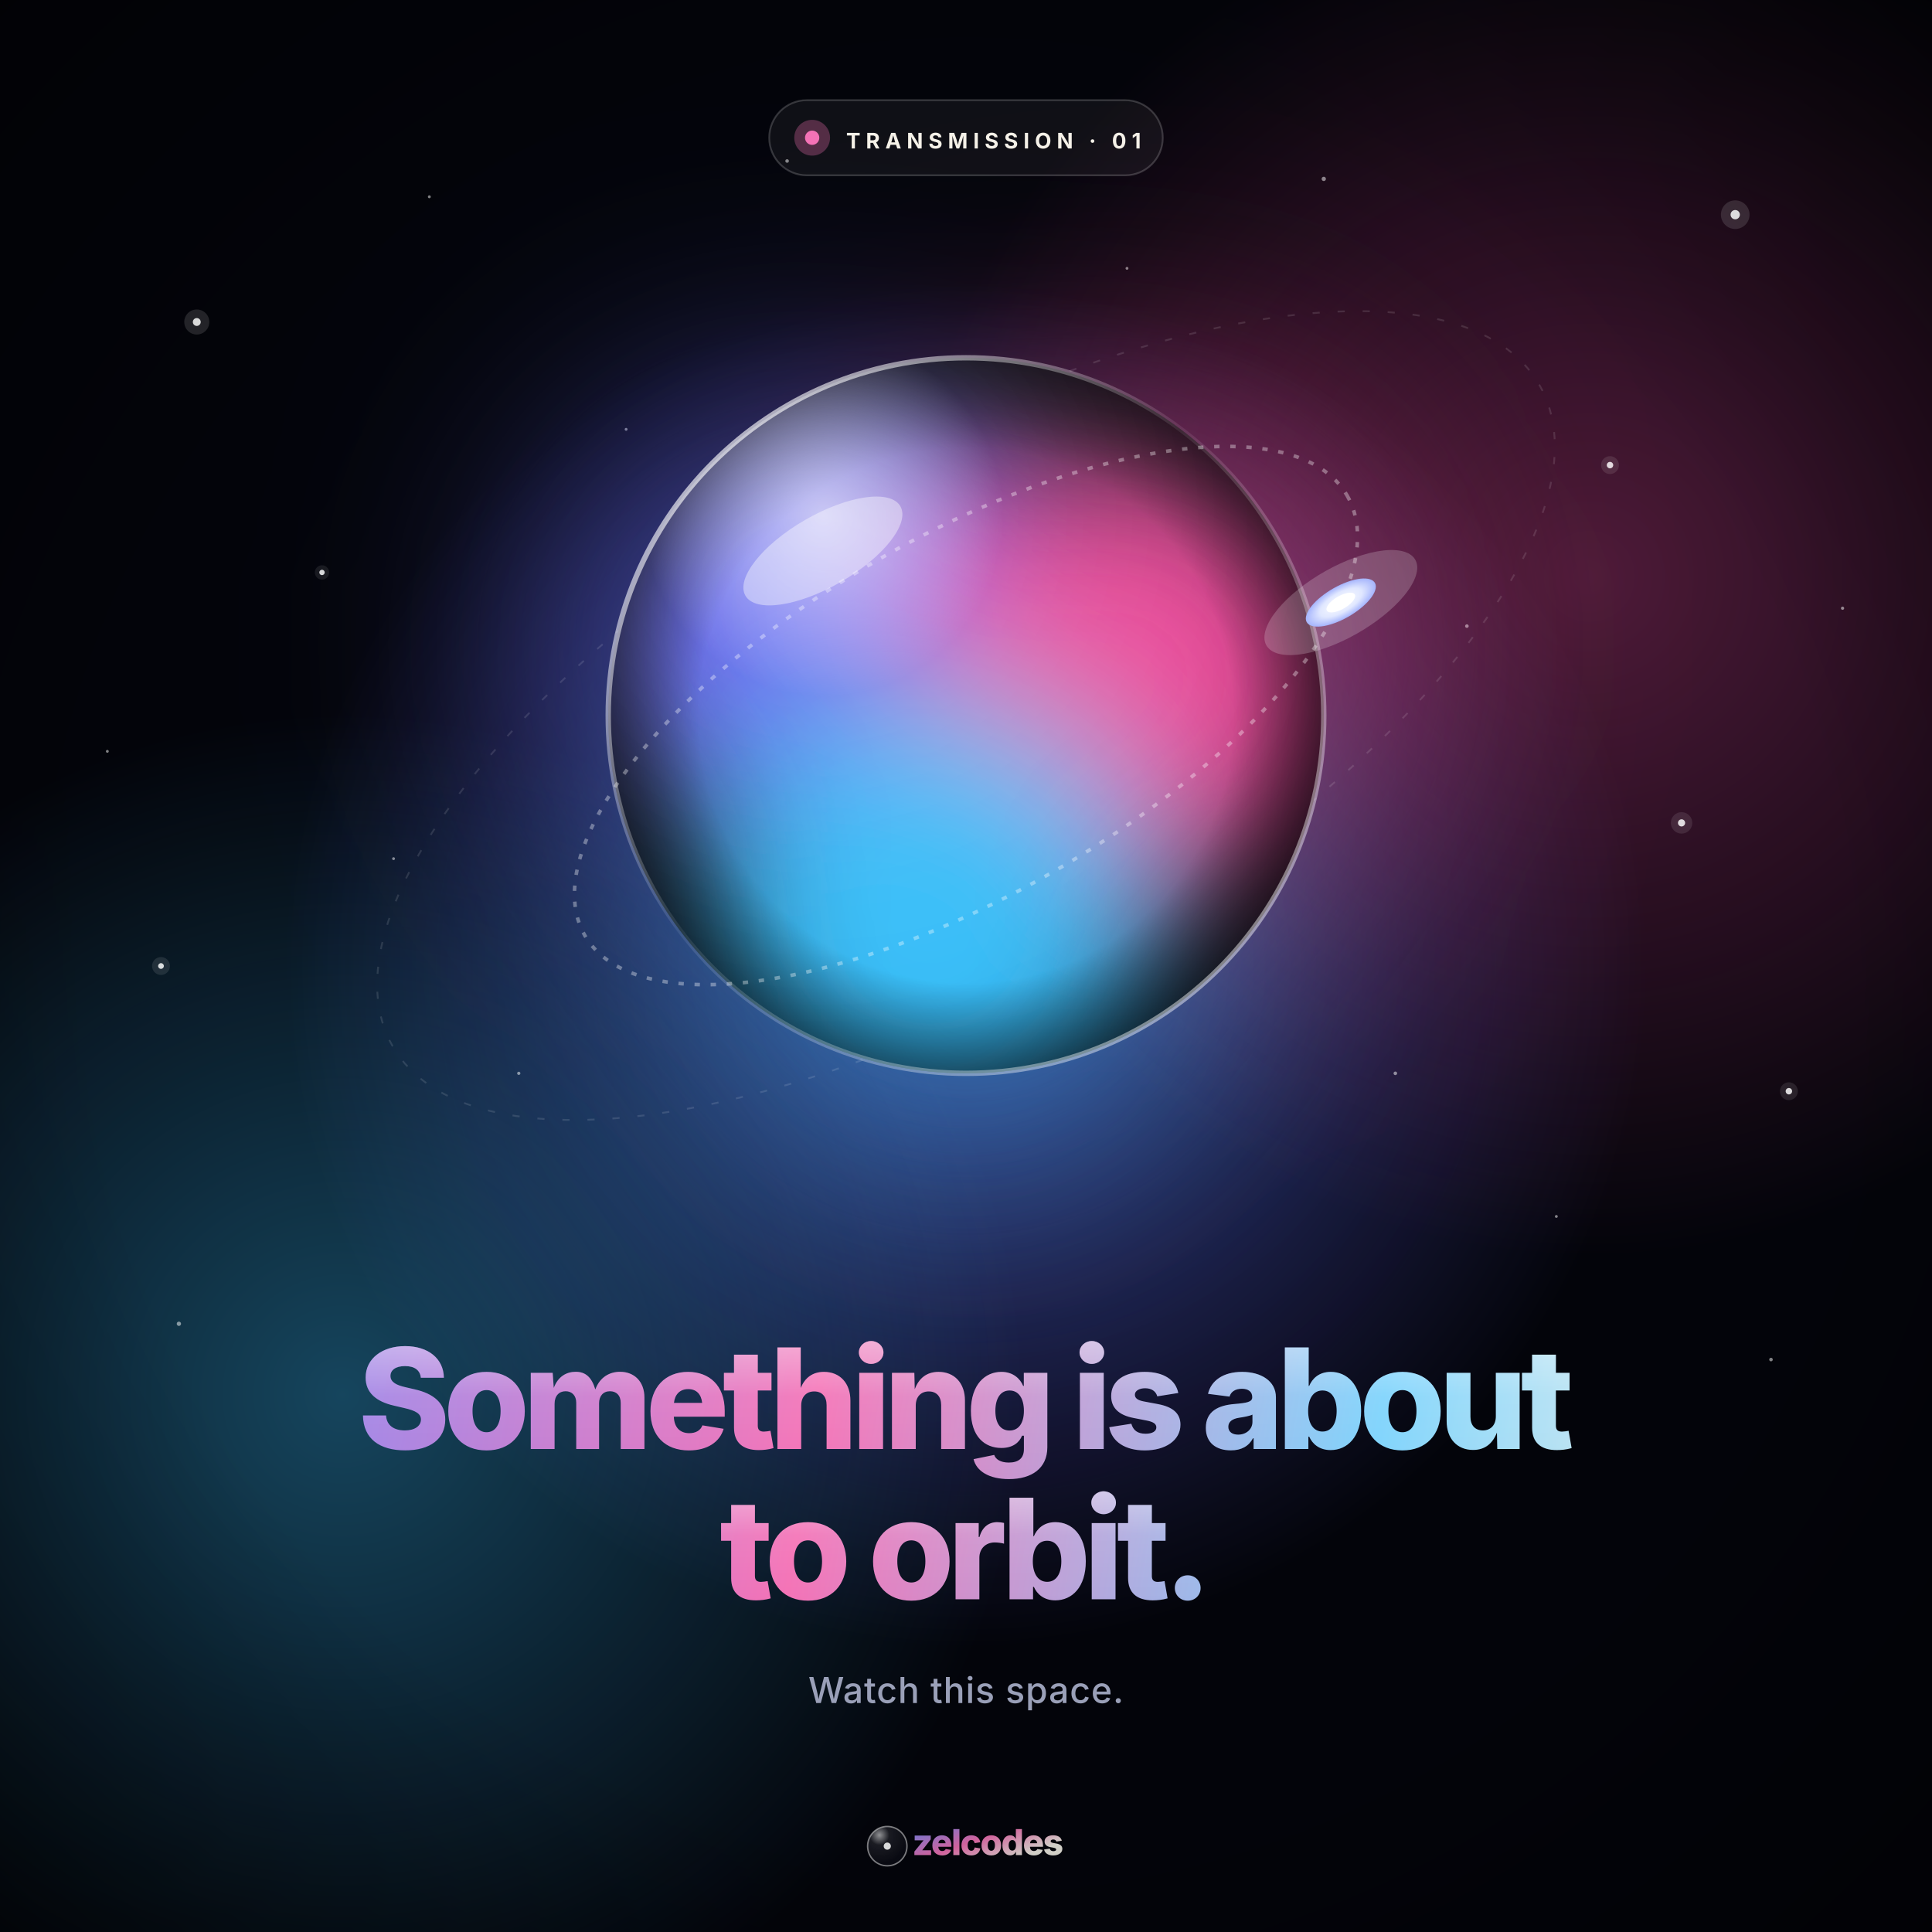
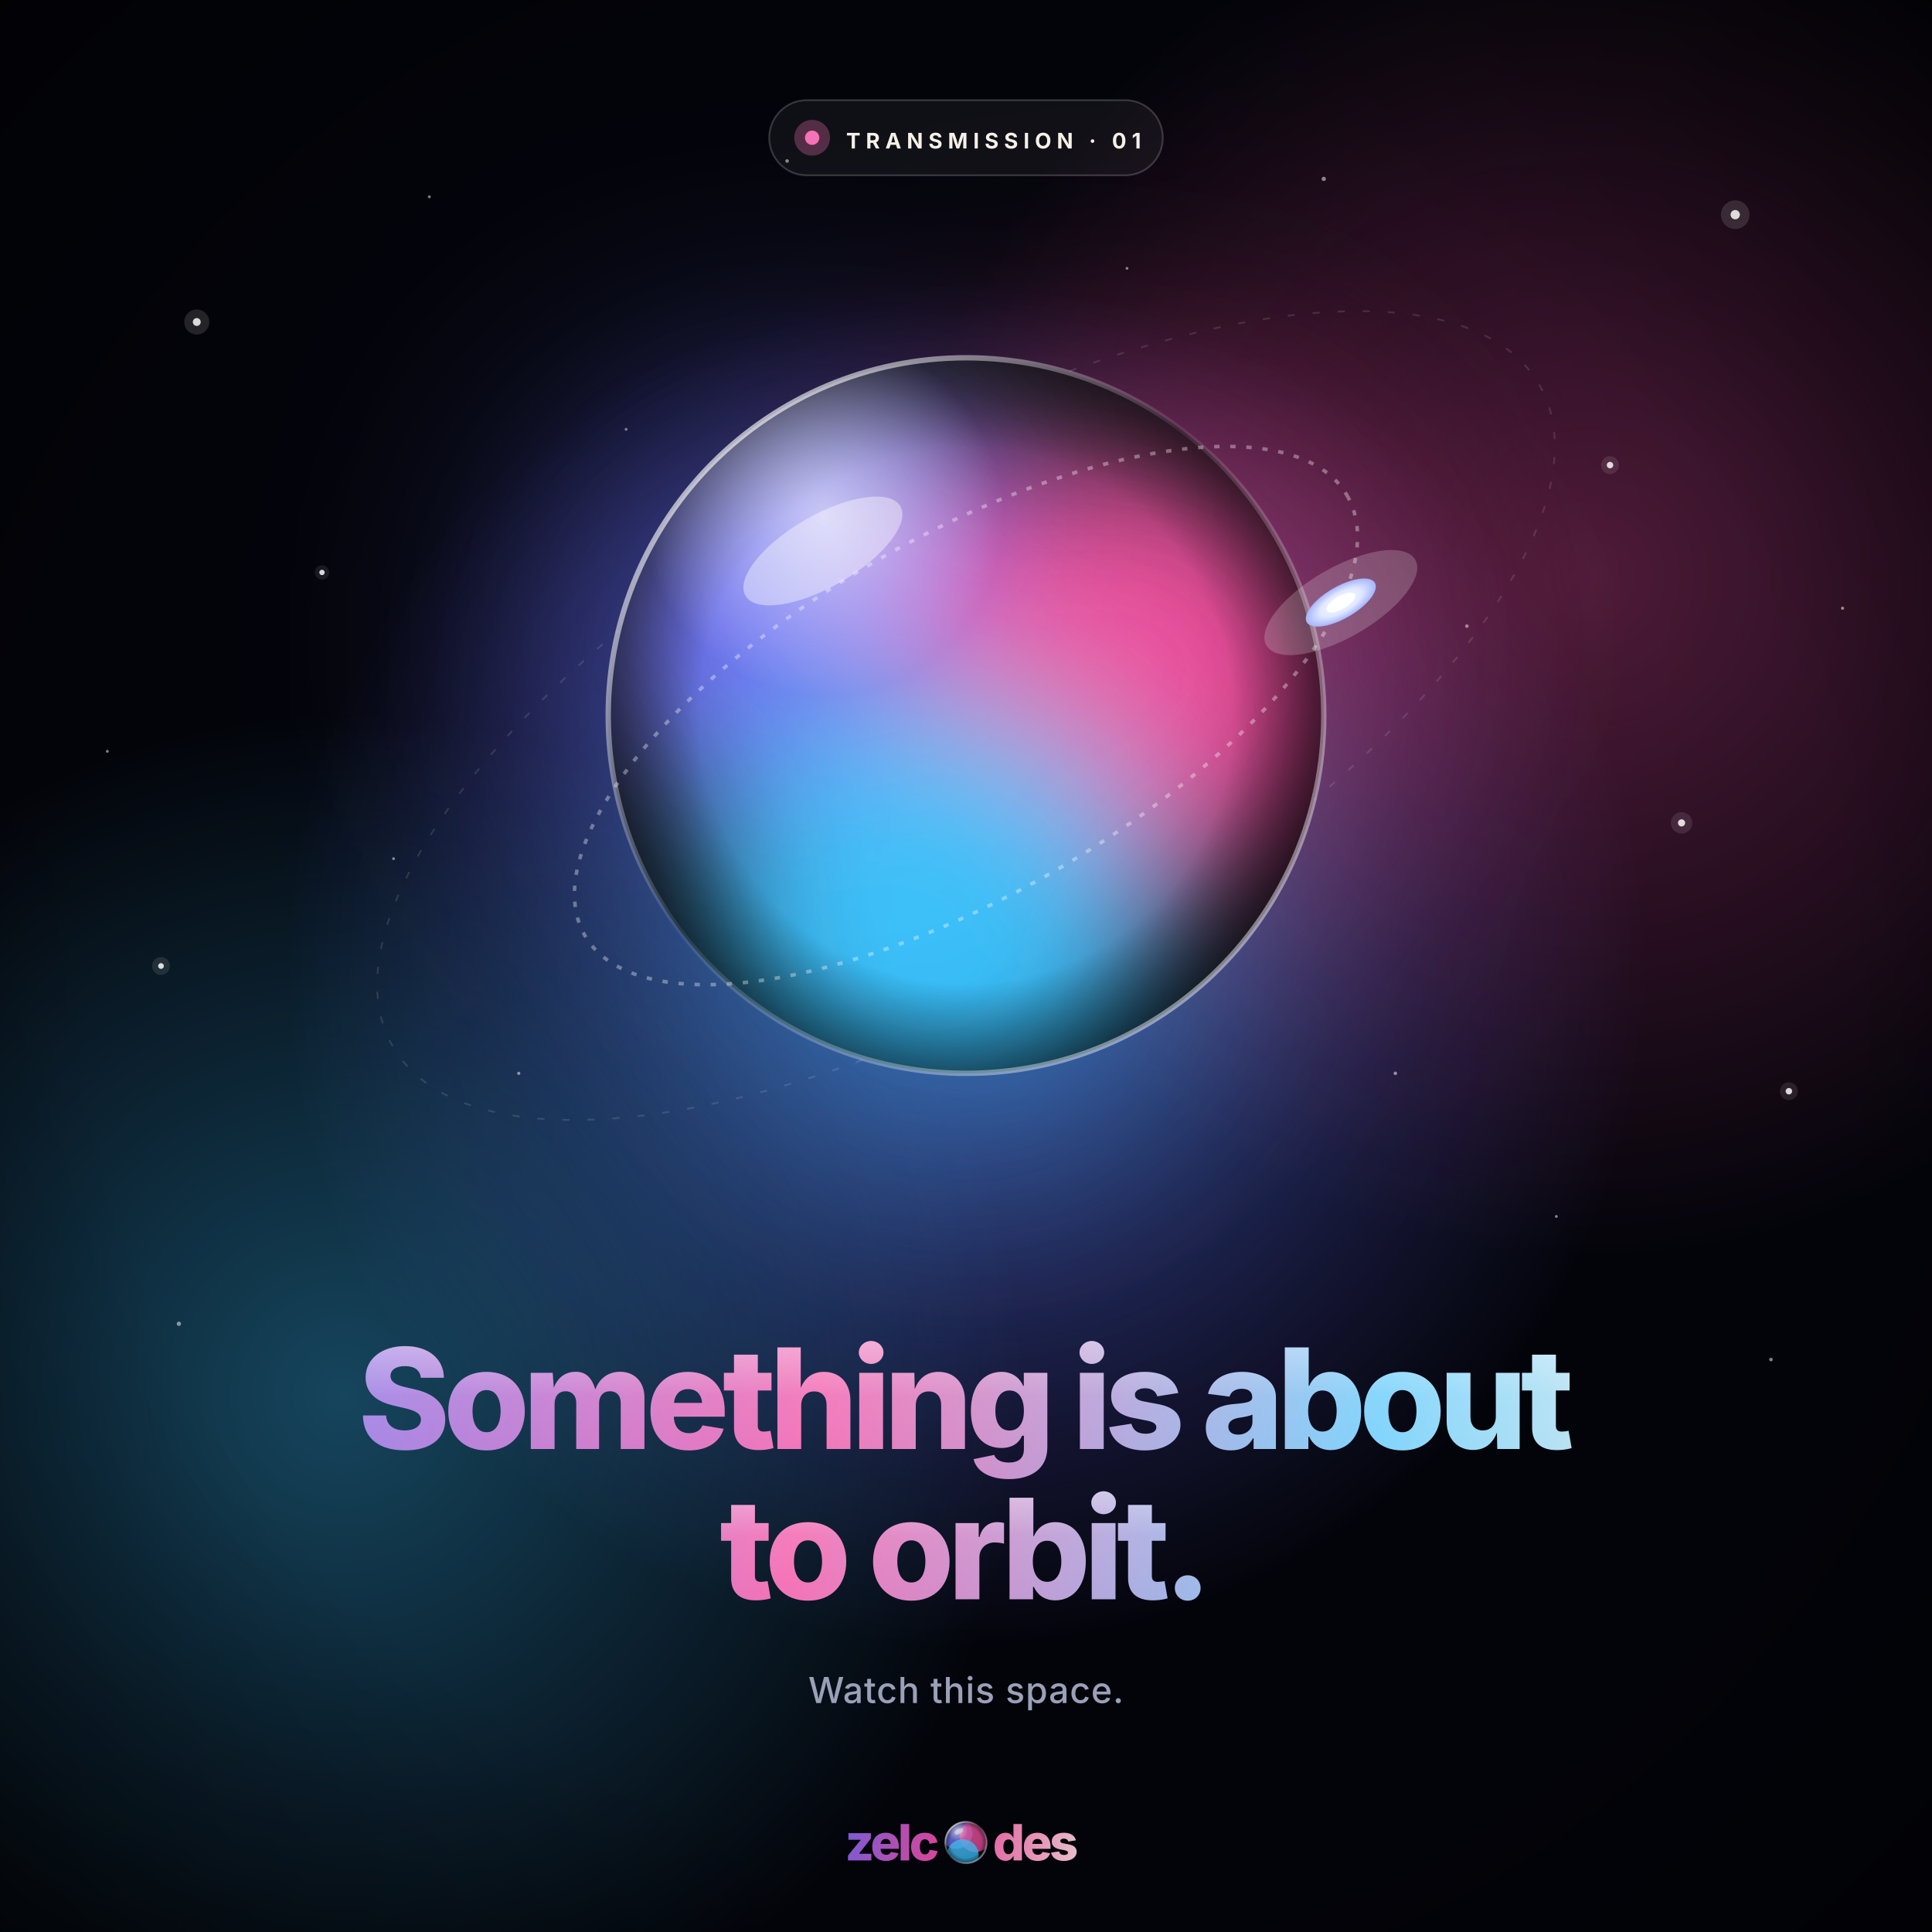
<svg xmlns="http://www.w3.org/2000/svg" viewBox="0 0 1080 1080" fill="none" role="img" aria-label="Zelcodes — Something is about to orbit">
  <defs>
    <radialGradient id="bg-indigo" cx=".5" cy=".5" r=".35">
      <stop offset="0" stop-color="#6366f1" stop-opacity=".55" />
      <stop offset="1" stop-color="#6366f1" stop-opacity="0" />
    </radialGradient>
    <radialGradient id="bg-pink" cx=".82" cy=".3" r=".35">
      <stop offset="0" stop-color="#ec4899" stop-opacity=".32" />
      <stop offset="1" stop-color="#ec4899" stop-opacity="0" />
    </radialGradient>
    <radialGradient id="bg-sky" cx=".18" cy=".72" r=".35">
      <stop offset="0" stop-color="#38bdf8" stop-opacity=".35" />
      <stop offset="1" stop-color="#38bdf8" stop-opacity="0" />
    </radialGradient>
    <clipPath id="orb-clip">
      <circle cx="540" cy="400" r="200" />
    </clipPath>
    <filter id="orb-blur" x="-50%" y="-50%" width="200%" height="200%">
      <feGaussianBlur stdDeviation="44" />
    </filter>
    <filter id="orb-halo" x="-80%" y="-80%" width="260%" height="260%">
      <feGaussianBlur stdDeviation="72" />
    </filter>
    <filter id="outer-glow" x="-60%" y="-60%" width="220%" height="220%">
      <feGaussianBlur stdDeviation="28" />
    </filter>
    <radialGradient id="orb-sheen" cx=".3" cy=".22" r=".72">
      <stop offset="0" stop-color="#ffffff" stop-opacity=".65" />
      <stop offset=".35" stop-color="#ffffff" stop-opacity=".08" />
      <stop offset="1" stop-color="#ffffff" stop-opacity="0" />
    </radialGradient>
    <linearGradient id="orb-rim" x1="340" y1="200" x2="740" y2="600" gradientUnits="userSpaceOnUse">
      <stop offset="0" stop-color="#ffffff" stop-opacity=".9" />
      <stop offset=".45" stop-color="#ffffff" stop-opacity=".08" />
      <stop offset="1" stop-color="#ffffff" stop-opacity=".6" />
    </linearGradient>
    <radialGradient id="orb-inner" cx=".5" cy=".5" r=".5">
      <stop offset=".75" stop-color="#000000" stop-opacity="0" />
      <stop offset="1" stop-color="#000000" stop-opacity=".5" />
    </radialGradient>
    <radialGradient id="photon" cx=".5" cy=".5" r=".5">
      <stop offset="0" stop-color="#ffffff" />
      <stop offset=".6" stop-color="#e0e7ff" />
      <stop offset="1" stop-color="#a5b4fc" />
    </radialGradient>
    <linearGradient id="headline-grad" x1="100" y1="760" x2="980" y2="900" gradientUnits="userSpaceOnUse">
      <stop offset="0" stop-color="#818cf8" />
      <stop offset=".4" stop-color="#f472b6" />
      <stop offset=".75" stop-color="#7dd3fc" />
      <stop offset="1" stop-color="#f5f1e8" />
    </linearGradient>
    <linearGradient id="headline-sheen" x1="0" y1="0" x2="0" y2="1">
      <stop offset="0" stop-color="#ffffff" stop-opacity=".4" />
      <stop offset=".4" stop-color="#ffffff" stop-opacity=".08" />
      <stop offset="1" stop-color="#ffffff" stop-opacity="0" />
    </linearGradient>
-     <linearGradient id="wm-grad" x1="0" y1="0" x2="1" y2="0.5">
-       <stop offset="0" stop-color="#818cf8" />
-       <stop offset=".5" stop-color="#f472b6" />
+     <clipPath id="w-clip">
+       <circle cx="36" cy="36" r="26" />
+     </clipPath>
+     <linearGradient id="w-rim" x1="0" y1="0" x2="1" y2="1">
+       <stop offset="0" stop-color="#ffffff" stop-opacity=".9" />
+       <stop offset=".45" stop-color="#ffffff" stop-opacity=".1" />
+       <stop offset="1" stop-color="#ffffff" stop-opacity=".6" />
+     </linearGradient>
+     <linearGradient id="warm-lockup" x1="455" y1="1020" x2="625" y2="1048" gradientUnits="userSpaceOnUse">
+       <stop offset="0" stop-color="#6366f1" />
+       <stop offset=".45" stop-color="#ec4899" />
      <stop offset="1" stop-color="#f5f1e8" />
    </linearGradient>
  </defs>
  <g id="layer-background">
    <rect width="1080" height="1080" fill="#03040a" />
    <rect width="1080" height="1080" fill="url(#bg-indigo)" />
    <rect width="1080" height="1080" fill="url(#bg-pink)" />
    <rect width="1080" height="1080" fill="url(#bg-sky)" />
    <radialGradient id="vignette" cx=".5" cy=".5" r=".75">
      <stop offset=".6" stop-color="#000" stop-opacity="0" />
      <stop offset="1" stop-color="#000" stop-opacity=".55" />
    </radialGradient>
    <rect width="1080" height="1080" fill="url(#vignette)" />
  </g>
  <g id="layer-starfield" fill="#ffffff">
    <g opacity=".85">
      <circle cx="110" cy="180" r="2.2" />
      <circle cx="110" cy="180" r="7" opacity=".15" />
      <circle cx="970" cy="120" r="2.6" />
      <circle cx="970" cy="120" r="8" opacity=".15" />
      <circle cx="900" cy="260" r="1.8" />
      <circle cx="900" cy="260" r="5" opacity=".12" />
      <circle cx="180" cy="320" r="1.5" />
      <circle cx="180" cy="320" r="4" opacity=".1" />
      <circle cx="940" cy="460" r="2" />
      <circle cx="940" cy="460" r="6" opacity=".12" />
      <circle cx="90" cy="540" r="1.6" />
      <circle cx="90" cy="540" r="5" opacity=".12" />
      <circle cx="1000" cy="610" r="1.8" />
      <circle cx="1000" cy="610" r="5" opacity=".12" />
    </g>
    <g opacity=".5">
      <circle cx="240" cy="110" r=".8" />
      <circle cx="440" cy="90" r="1" />
      <circle cx="630" cy="150" r=".8" />
      <circle cx="740" cy="100" r="1.2" />
      <circle cx="350" cy="240" r=".8" />
      <circle cx="820" cy="350" r="1" />
      <circle cx="220" cy="480" r=".8" />
      <circle cx="990" cy="760" r="1" />
      <circle cx="100" cy="740" r="1.2" />
      <circle cx="60" cy="420" r=".8" />
      <circle cx="1030" cy="340" r=".9" />
      <circle cx="780" cy="600" r="1" />
      <circle cx="290" cy="600" r=".9" />
      <circle cx="870" cy="680" r=".8" />
    </g>
  </g>
  <g id="layer-hero-orb">
    <g filter="url(#orb-halo)" opacity=".55">
      <circle cx="440" cy="360" r="140" fill="#6366f1" />
      <circle cx="640" cy="360" r="140" fill="#ec4899" />
      <circle cx="540" cy="500" r="140" fill="#38bdf8" />
    </g>
    <ellipse cx="540" cy="400" rx="370" ry="150" fill="none" stroke="rgba(255,255,255,0.12)" stroke-width="1" stroke-dasharray="4 10" transform="rotate(-30 540 400)" />
    <circle cx="540" cy="400" r="200" fill="#0b0b14" />
    <g clip-path="url(#orb-clip)">
      <g filter="url(#orb-blur)">
        <circle cx="450" cy="340" r="130" fill="#6366f1" />
        <circle cx="630" cy="380" r="124" fill="#ec4899" />
        <circle cx="520" cy="520" r="130" fill="#38bdf8" />
      </g>
      <circle cx="540" cy="400" r="200" fill="url(#orb-inner)" />
    </g>
    <circle cx="540" cy="400" r="200" fill="url(#orb-sheen)" />
    <circle cx="540" cy="400" r="200" fill="none" stroke="url(#orb-rim)" stroke-width="3" />
    <ellipse cx="460" cy="308" rx="50" ry="20" fill="#ffffff" opacity=".4" transform="rotate(-30 460 308)" />
    <ellipse cx="540" cy="400" rx="246" ry="100" fill="none" stroke="rgba(255,255,255,0.35)" stroke-width="2" stroke-dasharray="3 6" transform="rotate(-30 540 400)" />
    <g transform="translate(540 400) rotate(-30) scale(1 0.407)">
      <g transform="rotate(120)">
        <circle cx="0" cy="-246" r="48" fill="#ffffff" opacity=".2" />
        <circle cx="0" cy="-246" r="22" fill="url(#photon)" />
        <circle cx="0" cy="-246" r="9" fill="#ffffff" />
      </g>
    </g>
  </g>
  <g id="layer-transmission">
    <rect x="430" y="56" width="220" height="42" rx="21" fill="rgba(255,255,255,0.05)" stroke="rgba(255,255,255,0.18)" stroke-width="1" />
    <circle cx="454" cy="77" r="4" fill="#f472b6" />
    <circle cx="454" cy="77" r="10" fill="#f472b6" opacity=".3" />
    <text x="473" y="83" font-family="Inter, -apple-system, 'Segoe UI', Roboto, sans-serif" font-size="12" font-weight="700" letter-spacing="3" fill="#f5f1e8">TRANSMISSION · 01</text>
  </g>
  <g id="layer-headline">
    <g>
      <text x="540" y="810" text-anchor="middle" font-family="Inter, -apple-system, 'Segoe UI', Roboto, sans-serif" font-size="78" font-weight="800" letter-spacing="-3.8" fill="url(#headline-grad)">Something is about</text>
      <text x="540" y="894" text-anchor="middle" font-family="Inter, -apple-system, 'Segoe UI', Roboto, sans-serif" font-size="78" font-weight="800" letter-spacing="-3.8" fill="url(#headline-grad)">to orbit.</text>
    </g>
    <g>
      <text x="540" y="810" text-anchor="middle" font-family="Inter, -apple-system, 'Segoe UI', Roboto, sans-serif" font-size="78" font-weight="800" letter-spacing="-3.8" fill="url(#headline-sheen)">Something is about</text>
      <text x="540" y="894" text-anchor="middle" font-family="Inter, -apple-system, 'Segoe UI', Roboto, sans-serif" font-size="78" font-weight="800" letter-spacing="-3.8" fill="url(#headline-sheen)">to orbit.</text>
    </g>
  </g>
  <g id="layer-subtease">
    <text x="540" y="952" text-anchor="middle" font-family="Inter, -apple-system, 'Segoe UI', Roboto, sans-serif" font-size="20" font-weight="500" letter-spacing=".4" fill="#9aa0b8">Watch this space.</text>
  </g>
-   <g id="layer-watermark" opacity=".85">
-     <g transform="translate(484 1020)">
-       <circle cx="12" cy="12" r="11" fill="#0b0b14" />
-       <circle cx="12" cy="12" r="11" fill="url(#orb-sheen)" />
-       <circle cx="12" cy="12" r="11" fill="none" stroke="#ffffff" stroke-opacity=".55" stroke-width=".8" />
-       <circle cx="12" cy="12" r="2" fill="#ffffff" />
+   <g id="layer-watermark" opacity=".95">
+     <text x="525" y="1040" text-anchor="end" font-family="Inter, -apple-system, 'Segoe UI', Roboto, sans-serif" font-size="28" font-weight="800" letter-spacing="-1.5" fill="url(#warm-lockup)">zelc</text>
+     <g transform="translate(524 1014) scale(0.444)">
+       <circle cx="36" cy="36" r="26" fill="#0b0b14" />
+       <g clip-path="url(#w-clip)">
+         <circle cx="24" cy="24" r="20" fill="#6366f1" opacity=".78" />
+         <circle cx="48" cy="28" r="20" fill="#ec4899" opacity=".78" />
+         <circle cx="32" cy="52" r="20" fill="#38bdf8" opacity=".78" />
+         <circle cx="36" cy="36" r="26" fill="url(#orb-inner)" />
+       </g>
+       <circle cx="36" cy="36" r="26" fill="url(#orb-sheen)" />
+       <circle cx="36" cy="36" r="26" fill="none" stroke="url(#w-rim)" stroke-width="2.2" />
+       <ellipse cx="27" cy="22" rx="6" ry="3" fill="#ffffff" opacity=".45" transform="rotate(-30 27 22)" />
    </g>
-     <text x="510" y="1037" font-family="Inter, -apple-system, 'Segoe UI', Roboto, sans-serif" font-size="20" font-weight="800" letter-spacing="-.7" fill="url(#wm-grad)">zelcodes</text>
+     <text x="555" y="1040" font-family="Inter, -apple-system, 'Segoe UI', Roboto, sans-serif" font-size="28" font-weight="800" letter-spacing="-1.5" fill="url(#warm-lockup)">des</text>
  </g>
</svg>
